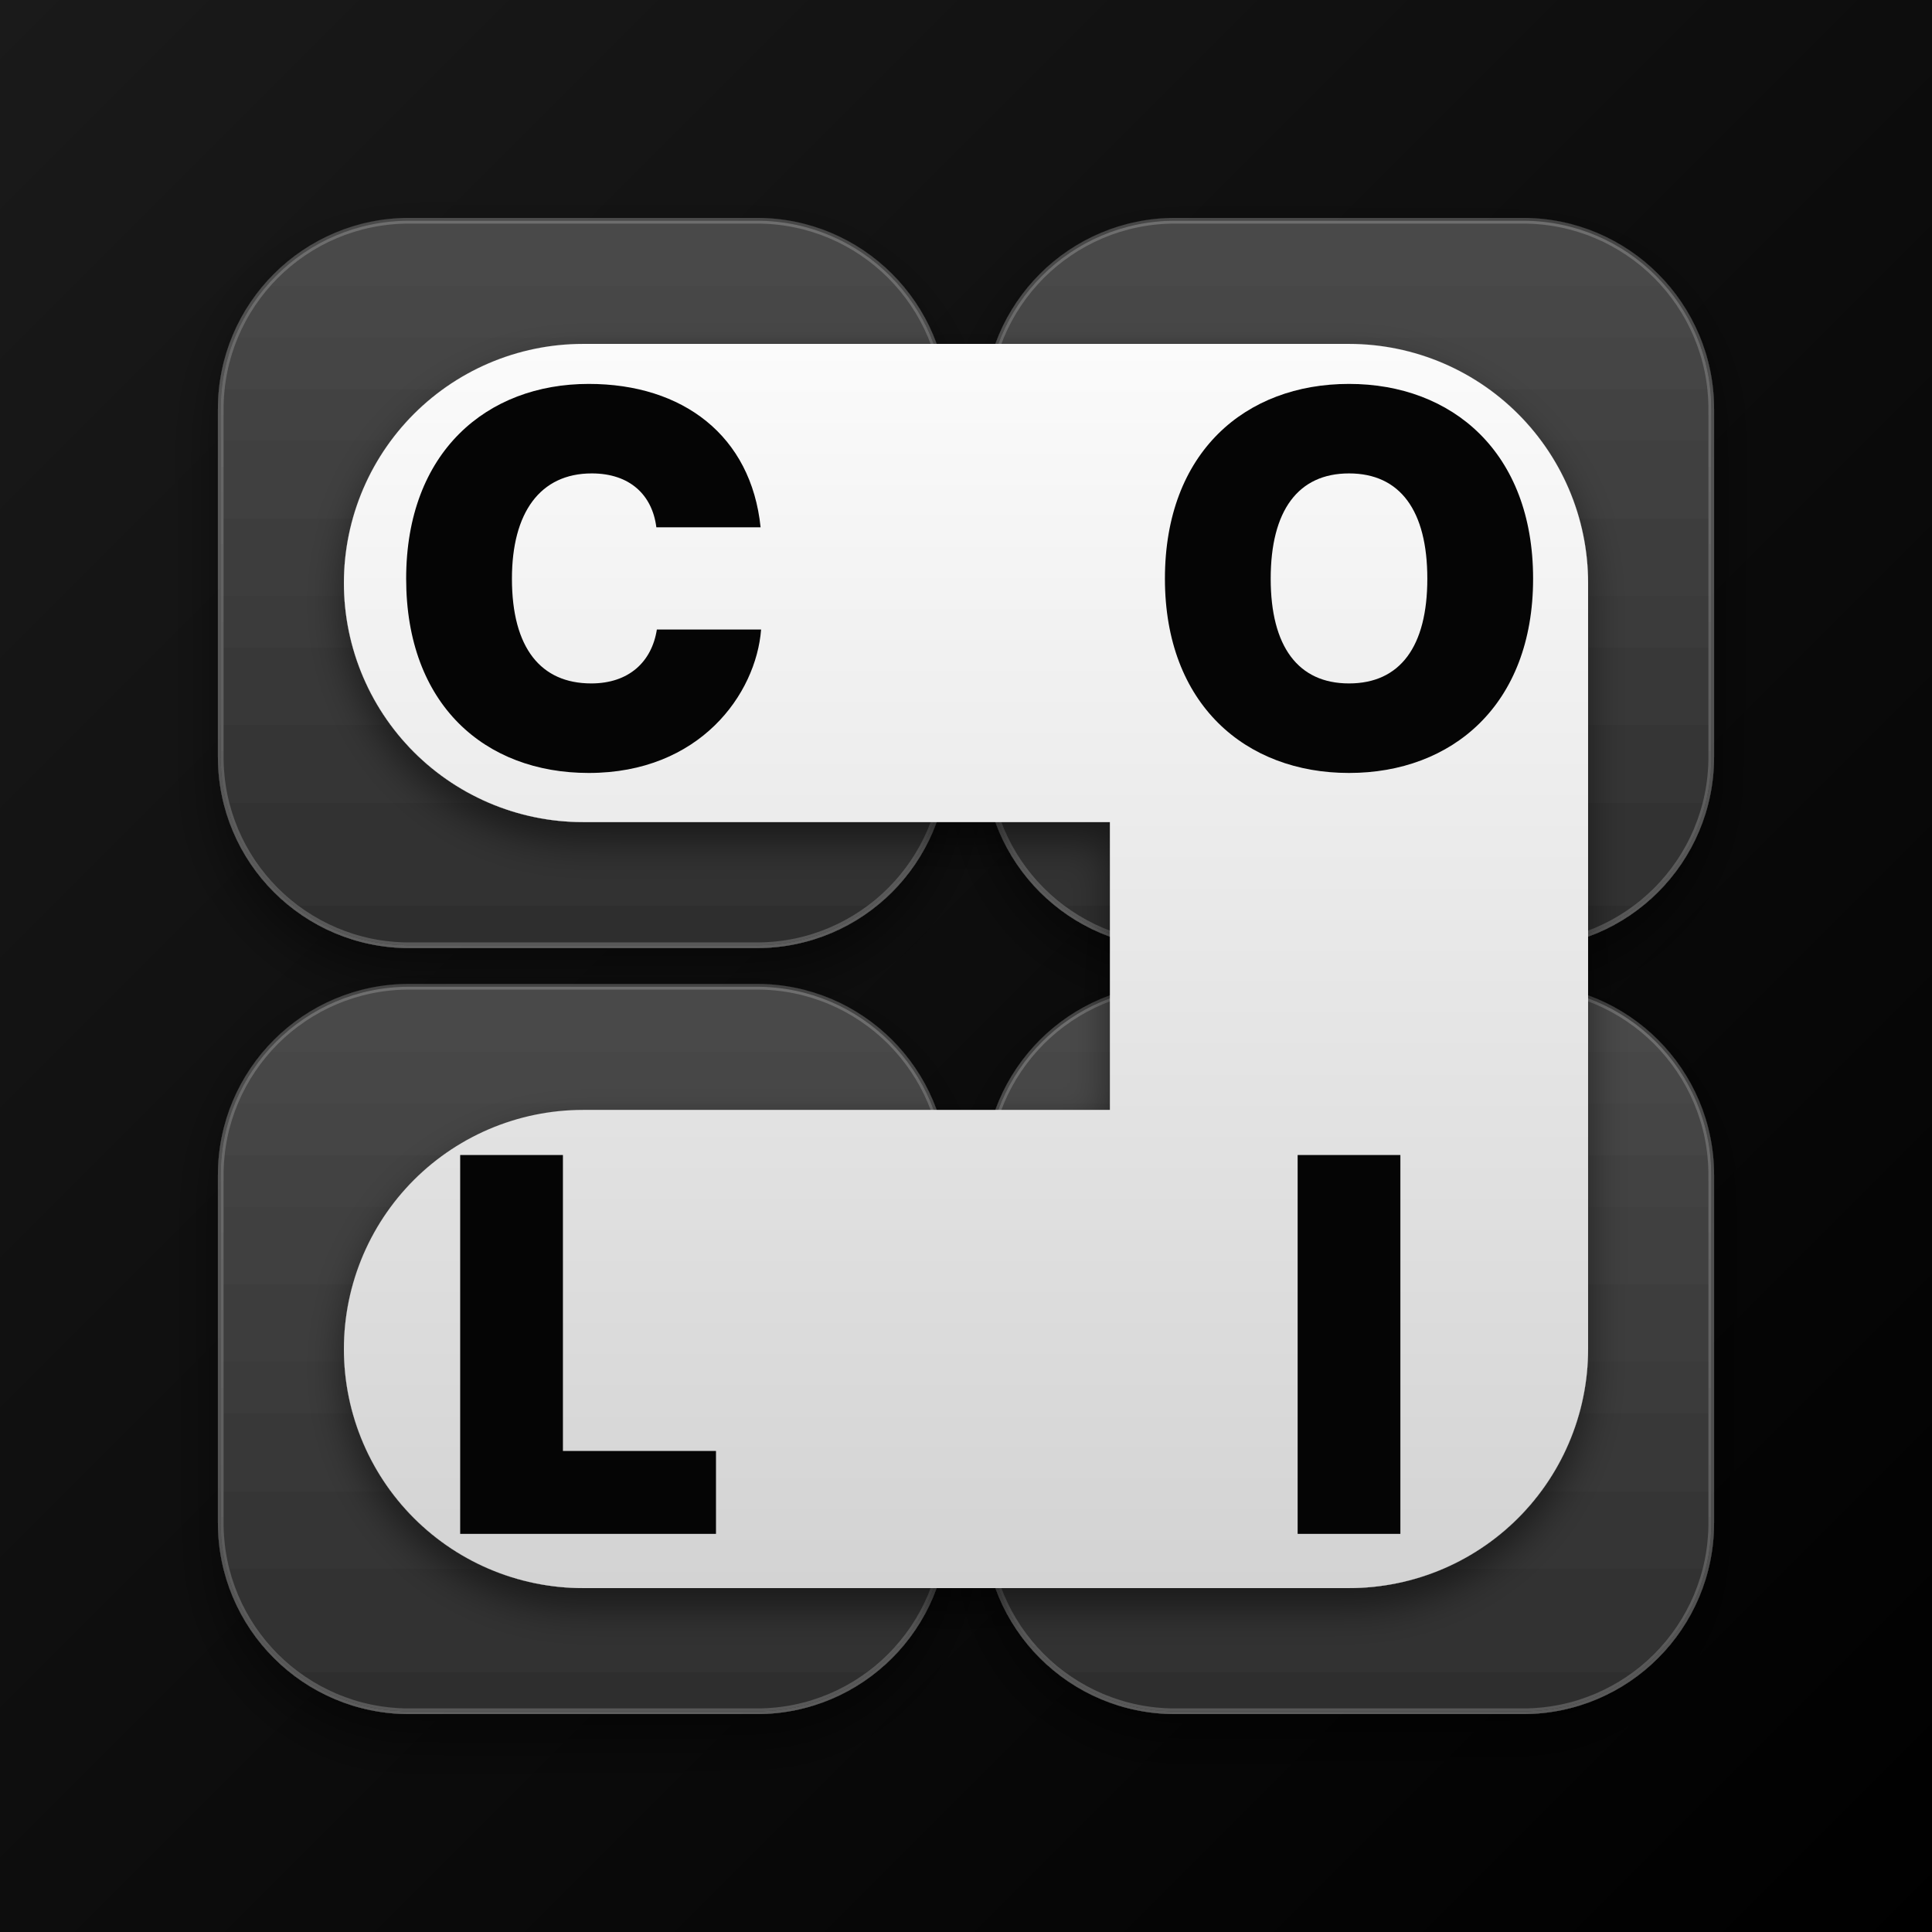
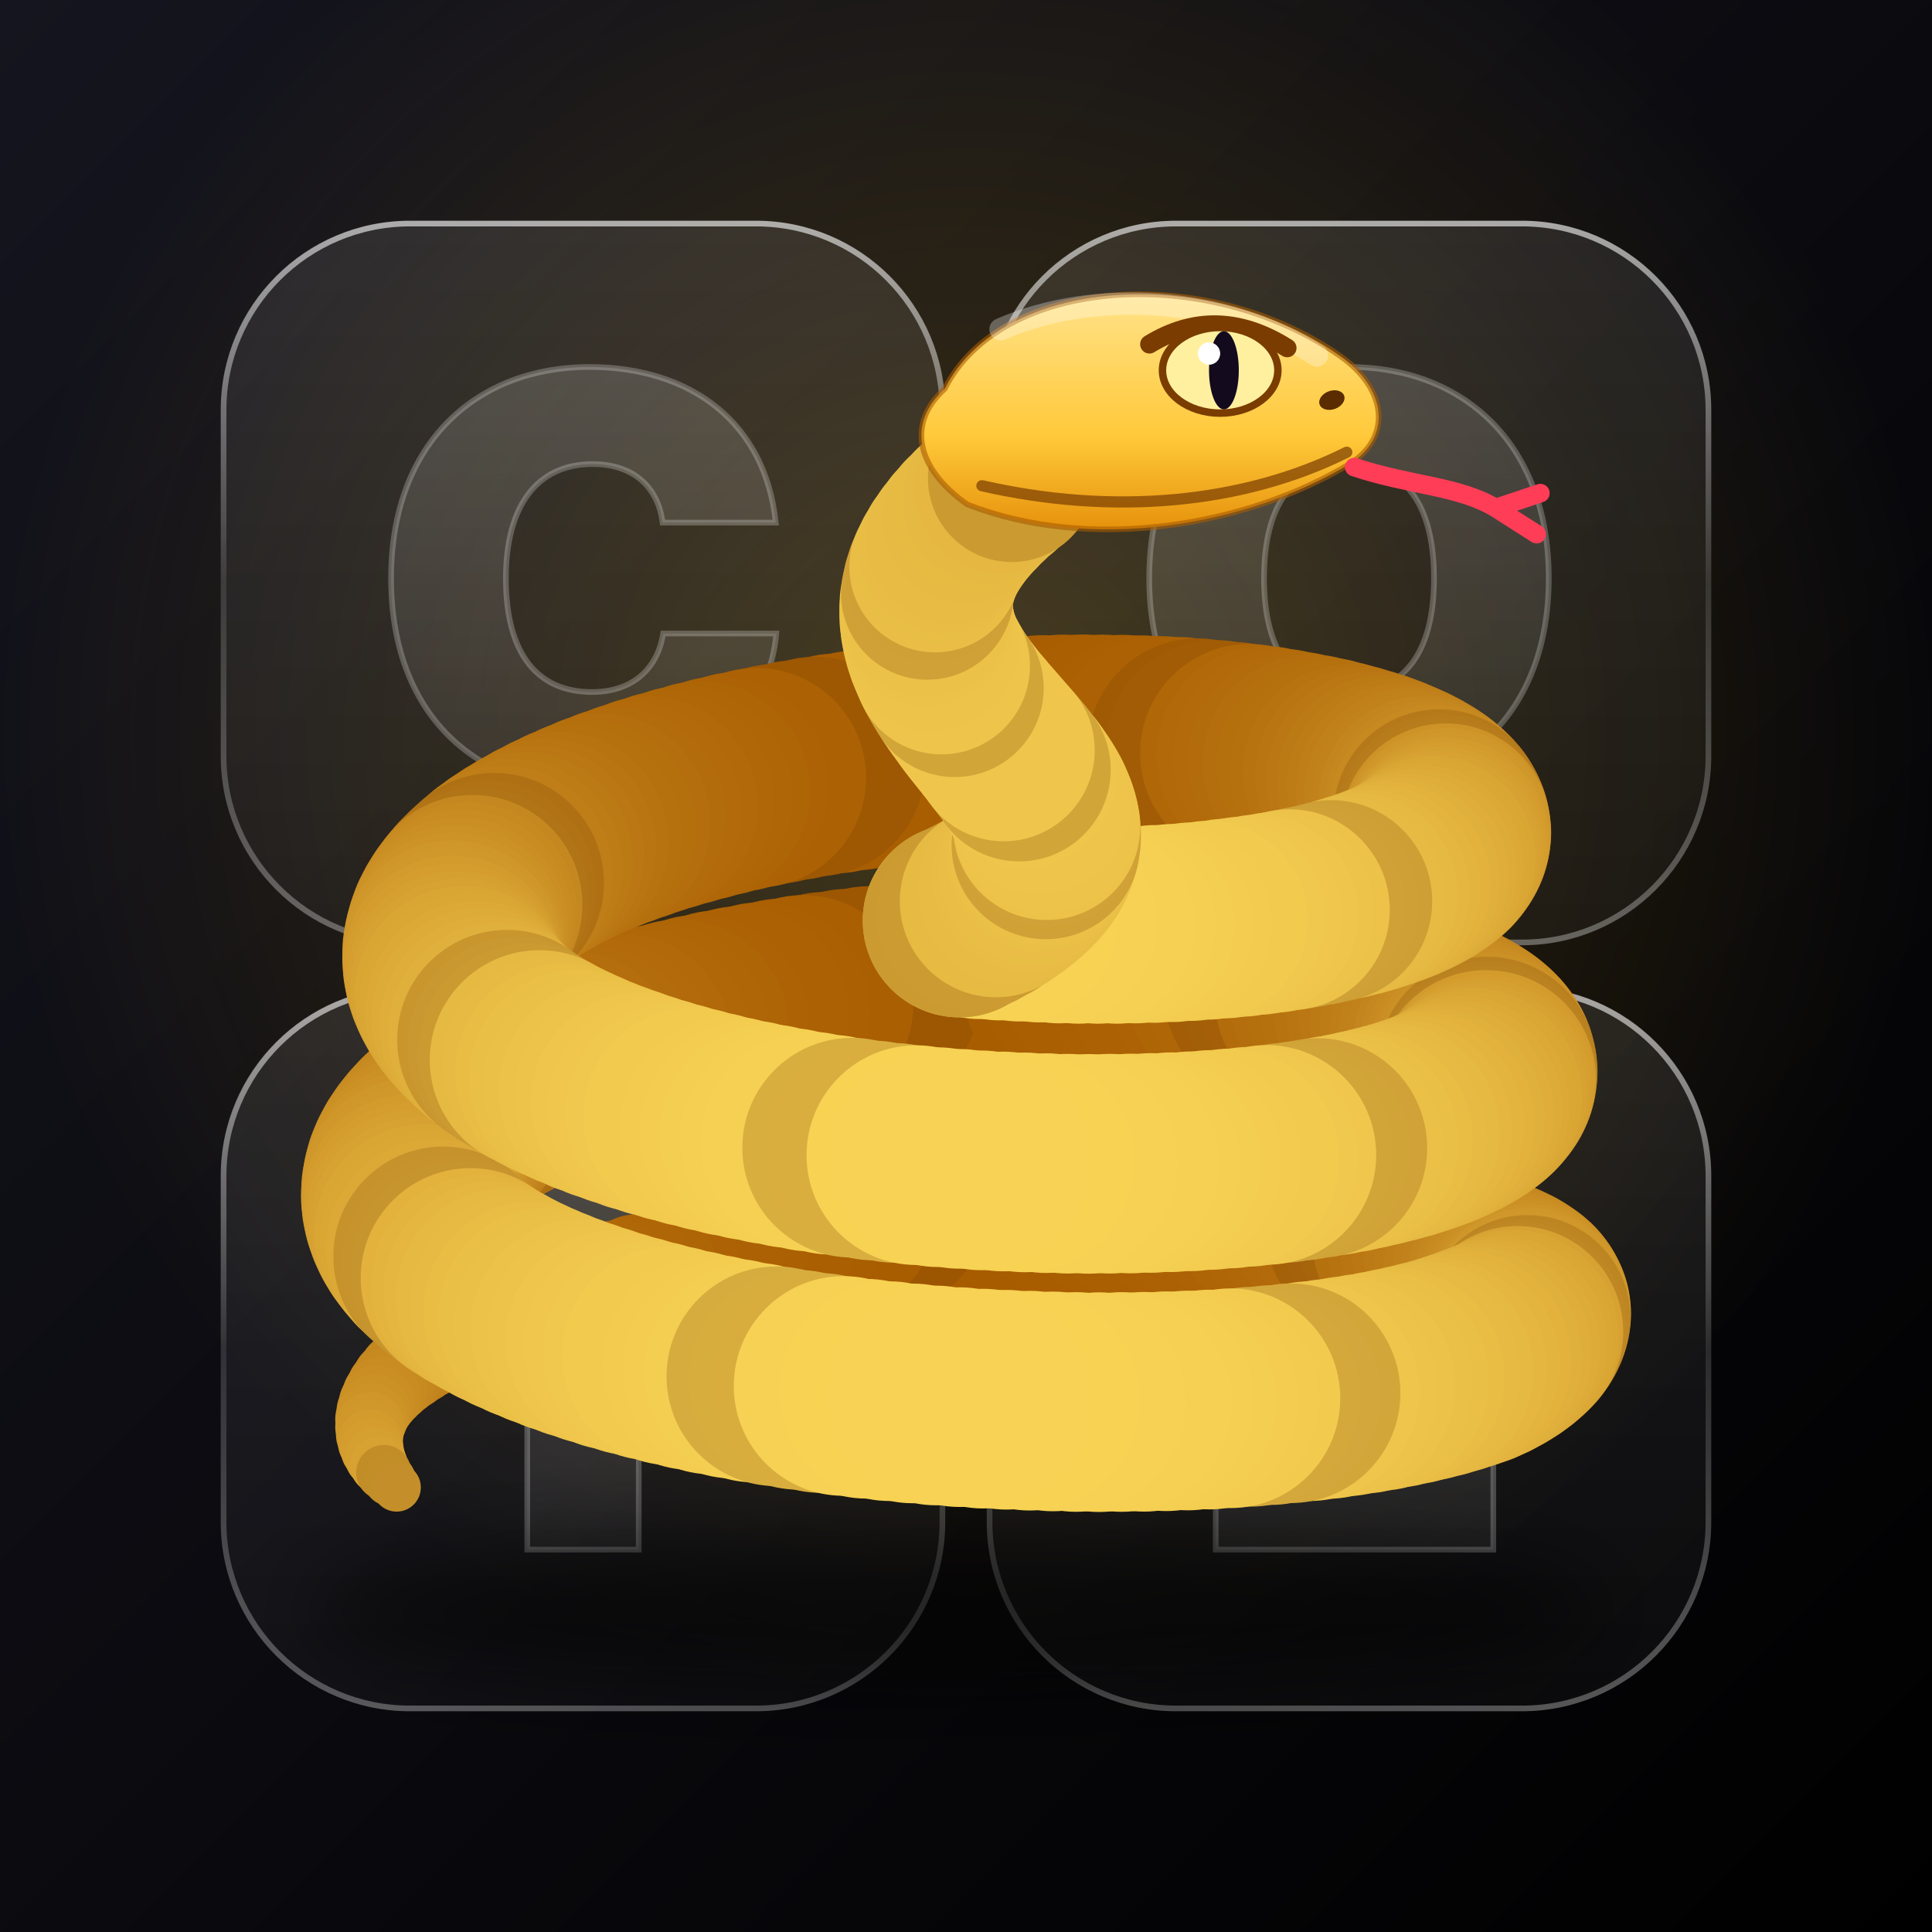
<svg xmlns="http://www.w3.org/2000/svg" width="1024" height="1024" viewBox="0 0 1024 1024">
  <defs>
    <linearGradient id="bg" x1="0" y1="0" x2="1" y2="1">
-       <stop offset="0" stop-color="#1a1a1a" />
-       <stop offset="1" stop-color="#000000" />
+       <stop offset="0" stop-color="#15151f" />
+       <stop offset="1" stop-color="#000" />
    </linearGradient>
-     <radialGradient id="glow" cx=".28" cy=".1" r=".9">
-       <stop offset="0" stop-color="#ffffff" stop-opacity="0" />
-       <stop offset="1" stop-color="#ffffff" stop-opacity="0" />
+     <radialGradient id="glow" cx=".5" cy=".38" r=".5">
+       <stop offset="0" stop-color="#ffc21a" stop-opacity=".2" />
+       <stop offset="1" stop-color="#ffc21a" stop-opacity="0" />
    </radialGradient>
-     <linearGradient id="tile" x1="0" y1="0" x2="0" y2="1">
-       <stop offset="0" stop-color="#4a4a4a" />
-       <stop offset="1" stop-color="#2e2e2e" />
+     <linearGradient id="clr" x1="0" y1="0" x2="0" y2="1">
+       <stop offset="0" stop-color="#fff" stop-opacity=".09" />
+       <stop offset="1" stop-color="#fff" stop-opacity=".03" />
    </linearGradient>
-     <linearGradient id="pill" gradientUnits="userSpaceOnUse" x1="0" y1="117" x2="0" y2="907">
-       <stop offset="0" stop-color="#ffffff" />
-       <stop offset="1" stop-color="#cfcfcf" />
+     <linearGradient id="rim" x1="0" y1="0" x2="0" y2="1">
+       <stop offset="0" stop-color="#fff" stop-opacity=".6" />
+       <stop offset=".5" stop-color="#fff" stop-opacity=".1" />
+       <stop offset="1" stop-color="#fff" stop-opacity=".32" />
    </linearGradient>
-     <filter id="tsh" filterUnits="userSpaceOnUse" x="0" y="0" width="1024" height="1024">
-       <feDropShadow dx="0" dy="14.336" stdDeviation="14.336" flood-color="#000000" flood-opacity="0.5" />
+     <linearGradient id="gl" x1="0" y1="0" x2="0" y2="1">
+       <stop offset="0" stop-color="#fff" stop-opacity=".15" />
+       <stop offset="1" stop-color="#fff" stop-opacity=".06" />
+     </linearGradient>
+     <filter id="tsh" filterUnits="userSpaceOnUse" x="-100" y="-100" width="1224" height="1224">
+       <feDropShadow dx="0" dy="14" stdDeviation="14" flood-color="#000" flood-opacity=".6" />
    </filter>
-     <filter id="psh" filterUnits="userSpaceOnUse" x="0" y="0" width="1024" height="1024">
-       <feDropShadow dx="0" dy="10.24" stdDeviation="10.24" flood-color="#000000" flood-opacity="0.5" />
+     <filter id="lsh" filterUnits="userSpaceOnUse" x="-100" y="-100" width="1224" height="1224">
+       <feDropShadow dx="0" dy="6" stdDeviation="5" flood-color="#000" flood-opacity=".45" />
+     </filter>
+     <linearGradient id="hd" gradientUnits="userSpaceOnUse" x1="0" y1="156" x2="0" y2="312">
+       <stop offset="0" stop-color="#ffe89a" />
+       <stop offset=".6" stop-color="#ffc93a" />
+       <stop offset="1" stop-color="#e08400" />
+     </linearGradient>
+     <filter id="blur" filterUnits="userSpaceOnUse" x="-300" y="-300" width="1624" height="1624">
+       <feGaussianBlur stdDeviation="22" />
    </filter>
  </defs>
  <rect width="1024" height="1024" fill="url(#bg)" />
  <rect width="1024" height="1024" fill="url(#glow)" />
-   <rect x="117" y="117" width="384" height="384" rx="99.84" fill="url(#tile)" stroke="rgba(255,255,255,.2)" stroke-width="3" filter="url(#tsh)" />
-   <rect x="523" y="117" width="384" height="384" rx="99.84" fill="url(#tile)" stroke="rgba(255,255,255,.2)" stroke-width="3" filter="url(#tsh)" />
-   <rect x="117" y="523" width="384" height="384" rx="99.84" fill="url(#tile)" stroke="rgba(255,255,255,.2)" stroke-width="3" filter="url(#tsh)" />
-   <rect x="523" y="523" width="384" height="384" rx="99.84" fill="url(#tile)" stroke="rgba(255,255,255,.2)" stroke-width="3" filter="url(#tsh)" />
-   <polyline points="309,309 715,309 715,715 309,715" fill="none" stroke="url(#pill)" stroke-width="253.44" stroke-linecap="round" stroke-linejoin="round" filter="url(#psh)" />
-   <text x="309" y="406.98" font-family="ui-rounded, 'SF Pro Rounded', 'Arial Rounded MT Bold', -apple-system, sans-serif" font-weight="900" font-size="276" fill="#050505" text-anchor="middle">C</text>
-   <text x="715" y="406.98" font-family="ui-rounded, 'SF Pro Rounded', 'Arial Rounded MT Bold', -apple-system, sans-serif" font-weight="900" font-size="276" fill="#050505" text-anchor="middle">O</text>
-   <text x="715" y="812.98" font-family="ui-rounded, 'SF Pro Rounded', 'Arial Rounded MT Bold', -apple-system, sans-serif" font-weight="900" font-size="276" fill="#050505" text-anchor="middle">I</text>
-   <text x="309" y="812.98" font-family="ui-rounded, 'SF Pro Rounded', 'Arial Rounded MT Bold', -apple-system, sans-serif" font-weight="900" font-size="276" fill="#050505" text-anchor="middle">L</text>
+   <rect x="117" y="117" width="384" height="384" rx="99.84" fill="url(#clr)" />
+   <rect x="118.5" y="118.5" width="381" height="381" rx="98.84" fill="none" stroke="url(#rim)" stroke-width="3" />
+   <text x="309" y="415.33" font-family="ui-rounded, 'SF Pro Rounded', 'Arial Rounded MT Bold', -apple-system, sans-serif" font-weight="900" font-size="299.52" fill="url(#gl)" stroke="#fff" stroke-opacity=".24" stroke-width="3" text-anchor="middle">C</text>
+   <rect x="523" y="117" width="384" height="384" rx="99.84" fill="url(#clr)" />
+   <rect x="524.5" y="118.5" width="381" height="381" rx="98.84" fill="none" stroke="url(#rim)" stroke-width="3" />
+   <text x="715" y="415.33" font-family="ui-rounded, 'SF Pro Rounded', 'Arial Rounded MT Bold', -apple-system, sans-serif" font-weight="900" font-size="299.52" fill="url(#gl)" stroke="#fff" stroke-opacity=".24" stroke-width="3" text-anchor="middle">O</text>
+   <rect x="117" y="523" width="384" height="384" rx="99.84" fill="url(#clr)" />
+   <rect x="118.5" y="524.5" width="381" height="381" rx="98.84" fill="none" stroke="url(#rim)" stroke-width="3" />
+   <text x="309" y="821.33" font-family="ui-rounded, 'SF Pro Rounded', 'Arial Rounded MT Bold', -apple-system, sans-serif" font-weight="900" font-size="299.52" fill="url(#gl)" stroke="#fff" stroke-opacity=".24" stroke-width="3" text-anchor="middle">I</text>
+   <rect x="523" y="523" width="384" height="384" rx="99.84" fill="url(#clr)" />
+   <rect x="524.5" y="524.5" width="381" height="381" rx="98.84" fill="none" stroke="url(#rim)" stroke-width="3" />
+   <text x="715" y="821.33" font-family="ui-rounded, 'SF Pro Rounded', 'Arial Rounded MT Bold', -apple-system, sans-serif" font-weight="900" font-size="299.52" fill="url(#gl)" stroke="#fff" stroke-opacity=".24" stroke-width="3" text-anchor="middle">L</text>
+   <g transform="translate(3.416694 -14.88) scale(0.9866667)">
+     <ellipse cx="512" cy="882" rx="350" ry="44" fill="#000" fill-opacity=".55" filter="url(#blur)" />
+     <circle cx="512.0" cy="673.6" r="38.0" fill="#a85c00" />
+     <circle cx="512.0" cy="545.6" r="59.0" fill="#a85c00" />
+     <circle cx="512.0" cy="417.6" r="59.0" fill="#a85c00" />
+     <circle cx="523.2" cy="416.8" r="59.0" fill="#a85c00" />
+     <circle cx="499.0" cy="674.5" r="37.5" fill="#9c5500" />
+     <circle cx="525.0" cy="672.8" r="38.4" fill="#a85c00" />
+     <circle cx="524.1" cy="544.8" r="59.0" fill="#a85c00" />
+     <circle cx="499.9" cy="546.5" r="59.0" fill="#a85c00" />
+     <circle cx="500.8" cy="418.5" r="59.0" fill="#a85c00" />
+     <circle cx="538.0" cy="672.2" r="38.9" fill="#a85c00" />
+     <circle cx="536.2" cy="544.2" r="59.0" fill="#a85c00" />
+     <circle cx="534.3" cy="416.2" r="59.0" fill="#a85c00" />
+     <circle cx="485.9" cy="675.6" r="37.0" fill="#9c5500" />
+     <circle cx="487.8" cy="547.6" r="59.0" fill="#a85c00" />
+     <circle cx="489.6" cy="419.6" r="59.0" fill="#a85c00" />
+     <circle cx="545.4" cy="415.7" r="59.0" fill="#a85c00" />
+     <circle cx="551.0" cy="671.7" r="39.4" fill="#a85c00" />
+     <circle cx="548.2" cy="543.7" r="59.0" fill="#a85c00" />
+     <circle cx="472.9" cy="676.8" r="36.5" fill="#9c5500" />
+     <circle cx="475.7" cy="548.8" r="59.0" fill="#a85c00" />
+     <circle cx="478.5" cy="420.8" r="59.0" fill="#a85c00" />
+     <circle cx="560.1" cy="543.3" r="59.0" fill="#a95d01" />
+     <circle cx="460.0" cy="678.1" r="36.1" fill="#a95d01" />
+     <circle cx="563.8" cy="671.3" r="39.8" fill="#a95d01" />
+     <circle cx="463.7" cy="550.1" r="59.0" fill="#9d5601" />
+     <circle cx="556.4" cy="415.3" r="59.0" fill="#a95d01" />
+     <circle cx="467.4" cy="422.1" r="59.0" fill="#a95d01" />
+     <circle cx="567.4" cy="415.0" r="59.0" fill="#a95d01" />
+     <circle cx="576.6" cy="671.0" r="40.3" fill="#a95d01" />
+     <circle cx="572.0" cy="543.0" r="59.0" fill="#a95d01" />
+     <circle cx="451.7" cy="551.6" r="59.0" fill="#9d5601" />
+     <circle cx="447.1" cy="679.6" r="35.6" fill="#a95d01" />
+     <circle cx="456.3" cy="423.6" r="59.0" fill="#a95d01" />
+     <circle cx="578.2" cy="414.9" r="59.0" fill="#a95e01" />
+     <circle cx="583.7" cy="542.9" r="59.0" fill="#a95e01" />
+     <circle cx="589.2" cy="670.9" r="40.8" fill="#a95e01" />
+     <circle cx="434.3" cy="681.2" r="35.1" fill="#a95e01" />
+     <circle cx="439.9" cy="553.2" r="59.0" fill="#9d5601" />
+     <circle cx="445.4" cy="425.2" r="59.0" fill="#a95e01" />
+     <circle cx="434.5" cy="426.9" r="59.0" fill="#9e5702" />
+     <circle cx="595.3" cy="543.0" r="59.0" fill="#aa5f02" />
+     <circle cx="601.7" cy="671.0" r="41.2" fill="#aa5f02" />
+     <circle cx="428.1" cy="554.9" r="59.0" fill="#aa5f02" />
+     <circle cx="421.7" cy="682.9" r="34.6" fill="#aa5f02" />
+     <circle cx="588.9" cy="415.0" r="59.0" fill="#aa5f02" />
+     <circle cx="599.4" cy="415.1" r="59.0" fill="#aa5f02" />
+     <circle cx="614.0" cy="671.1" r="41.7" fill="#aa5f02" />
+     <circle cx="606.7" cy="543.1" r="59.0" fill="#aa5f02" />
+     <circle cx="409.2" cy="684.8" r="34.1" fill="#aa5f02" />
+     <circle cx="416.5" cy="556.8" r="59.0" fill="#aa5f02" />
+     <circle cx="423.8" cy="428.8" r="59.0" fill="#9e5702" />
+     <circle cx="609.8" cy="415.4" r="59.0" fill="#ab6003" />
+     <circle cx="618.0" cy="543.4" r="59.0" fill="#ab6003" />
+     <circle cx="626.1" cy="671.4" r="42.1" fill="#ab6003" />
+     <circle cx="396.9" cy="686.8" r="33.6" fill="#ab6003" />
+     <circle cx="413.2" cy="430.8" r="59.0" fill="#9f5802" />
+     <circle cx="405.0" cy="558.8" r="59.0" fill="#ab6003" />
+     <circle cx="402.8" cy="432.9" r="59.0" fill="#ab6104" />
+     <circle cx="629.0" cy="543.8" r="59.0" fill="#ab6104" />
+     <circle cx="638.0" cy="671.8" r="42.6" fill="#ab6104" />
+     <circle cx="620.0" cy="415.8" r="59.0" fill="#ab6104" />
+     <circle cx="384.8" cy="688.9" r="33.2" fill="#ab6104" />
+     <circle cx="393.8" cy="560.9" r="59.0" fill="#ab6104" />
+     <circle cx="630.0" cy="416.3" r="59.0" fill="#ac6204" />
+     <circle cx="639.9" cy="544.3" r="59.0" fill="#ac6204" />
+     <circle cx="649.7" cy="672.3" r="43.1" fill="#ac6204" />
+     <circle cx="372.8" cy="691.1" r="32.7" fill="#ac6204" />
+     <circle cx="382.7" cy="563.1" r="59.0" fill="#ac6204" />
+     <circle cx="392.5" cy="435.1" r="59.0" fill="#ac6204" />
+     <circle cx="639.8" cy="417.0" r="59.0" fill="#a05a04" />
+     <circle cx="650.5" cy="545.0" r="59.0" fill="#ad6305" />
+     <circle cx="371.8" cy="565.5" r="59.0" fill="#ad6305" />
+     <circle cx="661.1" cy="673.0" r="43.5" fill="#ad6305" />
+     <circle cx="382.5" cy="437.5" r="59.0" fill="#ad6305" />
+     <circle cx="361.1" cy="693.5" r="32.2" fill="#ad6305" />
+     <circle cx="649.4" cy="417.8" r="58.9" fill="#a15c05" />
+     <circle cx="660.8" cy="545.8" r="59.0" fill="#ae6506" />
+     <circle cx="672.3" cy="673.8" r="44.0" fill="#ae6506" />
+     <circle cx="349.7" cy="696.0" r="31.7" fill="#ae6506" />
+     <circle cx="361.2" cy="568.0" r="59.0" fill="#ae6506" />
+     <circle cx="372.7" cy="440.0" r="59.0" fill="#ae6506" />
+     <circle cx="658.7" cy="418.7" r="58.8" fill="#a25c05" />
+     <circle cx="670.9" cy="546.7" r="59.0" fill="#af6607" />
+     <circle cx="683.2" cy="674.7" r="44.4" fill="#af6607" />
+     <circle cx="338.6" cy="698.6" r="31.2" fill="#af6607" />
+     <circle cx="350.8" cy="570.6" r="59.0" fill="#af6607" />
+     <circle cx="363.1" cy="442.6" r="59.0" fill="#af6607" />
+     <circle cx="680.7" cy="547.7" r="59.0" fill="#a35d06" />
+     <circle cx="693.7" cy="675.7" r="44.9" fill="#b06708" />
+     <circle cx="327.7" cy="701.3" r="30.7" fill="#b06708" />
+     <circle cx="340.7" cy="573.3" r="59.0" fill="#b06708" />
+     <circle cx="667.7" cy="419.7" r="58.7" fill="#b06708" />
+     <circle cx="353.7" cy="445.3" r="59.0" fill="#b06708" />
+     <circle cx="676.4" cy="420.8" r="58.6" fill="#b16909" />
+     <circle cx="690.2" cy="548.8" r="59.0" fill="#a35f07" />
+     <circle cx="344.6" cy="448.1" r="59.0" fill="#b16909" />
+     <circle cx="703.9" cy="676.8" r="45.3" fill="#b16909" />
+     <circle cx="317.1" cy="704.1" r="30.2" fill="#b16909" />
+     <circle cx="330.9" cy="576.1" r="59.0" fill="#b16909" />
+     <circle cx="684.9" cy="422.0" r="58.4" fill="#b26a0a" />
+     <circle cx="699.3" cy="550.0" r="59.0" fill="#a45f08" />
+     <circle cx="713.8" cy="678.0" r="45.8" fill="#b26a0a" />
+     <circle cx="306.9" cy="707.1" r="29.7" fill="#b26a0a" />
+     <circle cx="321.4" cy="579.1" r="59.0" fill="#b26a0a" />
+     <circle cx="335.9" cy="451.1" r="59.0" fill="#b26a0a" />
+     <circle cx="708.2" cy="551.4" r="59.0" fill="#b36c0b" />
+     <circle cx="723.3" cy="679.4" r="46.2" fill="#a56108" />
+     <circle cx="297.0" cy="710.1" r="29.2" fill="#b36c0b" />
+     <circle cx="693.0" cy="423.4" r="58.3" fill="#b36c0b" />
+     <circle cx="312.2" cy="582.1" r="59.0" fill="#b36c0b" />
+     <circle cx="327.4" cy="454.1" r="59.0" fill="#b36c0b" />
+     <circle cx="700.8" cy="424.8" r="58.2" fill="#b46e0d" />
+     <circle cx="716.6" cy="552.8" r="59.0" fill="#b46e0d" />
+     <circle cx="732.5" cy="680.8" r="46.7" fill="#a6620a" />
+     <circle cx="287.5" cy="713.2" r="28.7" fill="#b46e0d" />
+     <circle cx="303.4" cy="585.2" r="59.0" fill="#b46e0d" />
+     <circle cx="319.2" cy="457.2" r="59.0" fill="#b46e0d" />
+     <circle cx="708.3" cy="426.3" r="58.1" fill="#b5700e" />
+     <circle cx="724.7" cy="554.3" r="59.0" fill="#b5700e" />
+     <circle cx="294.9" cy="588.5" r="59.0" fill="#b5700e" />
+     <circle cx="311.3" cy="460.5" r="59.0" fill="#b5700e" />
+     <circle cx="741.2" cy="682.3" r="47.1" fill="#a6640b" />
+     <circle cx="278.4" cy="716.5" r="28.1" fill="#b5700e" />
+     <circle cx="303.8" cy="463.8" r="59.0" fill="#b6710f" />
+     <circle cx="732.5" cy="556.0" r="59.0" fill="#b6710f" />
+     <circle cx="749.5" cy="684.0" r="47.6" fill="#b6710f" />
+     <circle cx="715.4" cy="428.0" r="58.0" fill="#b6710f" />
+     <circle cx="269.7" cy="719.8" r="27.6" fill="#b6710f" />
+     <circle cx="286.8" cy="591.8" r="59.0" fill="#b6710f" />
+     <circle cx="722.1" cy="429.7" r="57.9" fill="#b87311" />
+     <circle cx="757.4" cy="685.7" r="48.0" fill="#b87311" />
+     <circle cx="261.4" cy="723.2" r="27.1" fill="#a9660d" />
+     <circle cx="739.8" cy="557.7" r="59.0" fill="#b87311" />
+     <circle cx="279.0" cy="595.2" r="59.0" fill="#b87311" />
+     <circle cx="296.7" cy="467.2" r="59.0" fill="#b87311" />
+     <circle cx="728.5" cy="431.5" r="57.8" fill="#b97512" />
+     <circle cx="289.9" cy="470.7" r="59.0" fill="#b97512" />
+     <circle cx="746.7" cy="559.5" r="59.0" fill="#b97512" />
+     <circle cx="253.5" cy="726.7" r="26.6" fill="#a9680e" />
+     <circle cx="764.9" cy="687.5" r="48.4" fill="#b97512" />
+     <circle cx="271.7" cy="598.7" r="59.0" fill="#b97512" />
+     <circle cx="734.5" cy="433.3" r="57.7" fill="#ba7713" />
+     <circle cx="753.2" cy="561.3" r="59.0" fill="#ba7713" />
+     <circle cx="771.9" cy="689.3" r="48.9" fill="#ba7713" />
+     <circle cx="264.8" cy="602.3" r="59.0" fill="#ba7713" />
+     <circle cx="246.1" cy="730.3" r="26.1" fill="#aa690e" />
+     <circle cx="283.5" cy="474.3" r="59.0" fill="#ba7713" />
+     <circle cx="740.1" cy="435.3" r="57.6" fill="#bc7a15" />
+     <circle cx="759.3" cy="563.3" r="59.0" fill="#bc7a15" />
+     <circle cx="778.4" cy="691.3" r="49.3" fill="#bc7a15" />
+     <circle cx="239.2" cy="733.9" r="25.5" fill="#bc7a15" />
+     <circle cx="258.3" cy="605.9" r="59.0" fill="#ac6c10" />
+     <circle cx="277.5" cy="477.9" r="59.0" fill="#bc7a15" />
+     <circle cx="764.9" cy="565.3" r="59.0" fill="#bd7c16" />
+     <circle cx="784.5" cy="693.3" r="49.8" fill="#bd7c16" />
+     <circle cx="252.3" cy="609.6" r="59.0" fill="#ac6d11" />
+     <circle cx="232.7" cy="737.6" r="25.0" fill="#bd7c16" />
+     <circle cx="745.3" cy="437.3" r="57.4" fill="#bd7c16" />
+     <circle cx="271.9" cy="481.6" r="59.0" fill="#bd7c16" />
+     <circle cx="750.0" cy="439.3" r="57.3" fill="#bf7e18" />
+     <circle cx="790.1" cy="695.3" r="50.2" fill="#bf7e18" />
+     <circle cx="226.7" cy="741.4" r="24.5" fill="#bf7e18" />
+     <circle cx="770.1" cy="567.3" r="59.0" fill="#bf7e18" />
+     <circle cx="246.7" cy="613.4" r="59.0" fill="#ae6f12" />
+     <circle cx="266.7" cy="485.4" r="59.0" fill="#bf7e18" />
+     <circle cx="754.4" cy="441.5" r="57.2" fill="#c0801a" />
+     <circle cx="774.8" cy="569.5" r="59.0" fill="#c0801a" />
+     <circle cx="795.2" cy="697.5" r="50.6" fill="#c0801a" />
+     <circle cx="221.2" cy="745.3" r="23.9" fill="#c0801a" />
+     <circle cx="241.6" cy="617.3" r="59.0" fill="#c0801a" />
+     <circle cx="262.0" cy="489.3" r="59.0" fill="#af7014" />
+     <circle cx="779.1" cy="571.7" r="59.0" fill="#c2821b" />
+     <circle cx="799.8" cy="699.7" r="51.1" fill="#c2821b" />
+     <circle cx="216.2" cy="749.2" r="23.4" fill="#c2821b" />
+     <circle cx="758.3" cy="443.7" r="57.1" fill="#c2821b" />
+     <circle cx="236.9" cy="621.2" r="59.0" fill="#c2821b" />
+     <circle cx="257.7" cy="493.2" r="59.0" fill="#b07215" />
+     <circle cx="761.8" cy="445.9" r="57.0" fill="#c3851d" />
+     <circle cx="782.8" cy="573.9" r="59.0" fill="#c3851d" />
+     <circle cx="803.9" cy="701.9" r="51.5" fill="#c3851d" />
+     <circle cx="211.7" cy="753.1" r="22.8" fill="#c3851d" />
+     <circle cx="232.7" cy="625.1" r="59.0" fill="#c3851d" />
+     <circle cx="253.8" cy="497.1" r="59.0" fill="#b17416" />
+     <circle cx="786.2" cy="576.2" r="59.0" fill="#c5871f" />
+     <circle cx="807.5" cy="704.2" r="52.0" fill="#c5871f" />
+     <circle cx="229.0" cy="629.1" r="59.0" fill="#c5871f" />
+     <circle cx="207.7" cy="757.1" r="22.3" fill="#c5871f" />
+     <circle cx="250.4" cy="501.1" r="59.0" fill="#c5871f" />
+     <circle cx="764.8" cy="448.2" r="56.9" fill="#c5871f" />
+     <circle cx="789.0" cy="578.5" r="59.0" fill="#c78a20" />
+     <circle cx="767.4" cy="450.5" r="56.8" fill="#c78a20" />
+     <circle cx="810.5" cy="706.5" r="52.4" fill="#c78a20" />
+     <circle cx="204.3" cy="761.1" r="21.7" fill="#c78a20" />
+     <circle cx="225.8" cy="633.1" r="59.0" fill="#c78a20" />
+     <circle cx="247.4" cy="505.1" r="59.0" fill="#c78a20" />
+     <circle cx="769.6" cy="452.8" r="56.7" fill="#b5791a" />
+     <circle cx="791.3" cy="580.8" r="59.0" fill="#c88c22" />
+     <circle cx="223.1" cy="637.1" r="59.0" fill="#c88c22" />
+     <circle cx="244.9" cy="509.1" r="59.0" fill="#c88c22" />
+     <circle cx="813.1" cy="708.8" r="52.8" fill="#c88c22" />
+     <circle cx="201.4" cy="765.1" r="21.1" fill="#c88c22" />
+     <circle cx="771.2" cy="455.2" r="56.6" fill="#b67b1b" />
+     <circle cx="793.1" cy="583.2" r="59.0" fill="#ca8e24" />
+     <circle cx="815.1" cy="711.2" r="53.3" fill="#ca8e24" />
+     <circle cx="199.0" cy="769.2" r="20.5" fill="#ca8e24" />
+     <circle cx="220.9" cy="641.2" r="59.0" fill="#ca8e24" />
+     <circle cx="242.8" cy="513.2" r="59.0" fill="#ca8e24" />
+     <circle cx="772.5" cy="457.6" r="56.4" fill="#b77d1c" />
+     <circle cx="816.5" cy="713.6" r="53.7" fill="#cb9125" />
+     <circle cx="241.3" cy="517.3" r="59.0" fill="#cb9125" />
+     <circle cx="197.2" cy="773.3" r="19.9" fill="#cb9125" />
+     <circle cx="794.5" cy="585.6" r="59.0" fill="#cb9125" />
+     <circle cx="219.2" cy="645.3" r="59.0" fill="#cb9125" />
+     <circle cx="773.2" cy="460.0" r="56.3" fill="#cd9327" />
+     <circle cx="795.3" cy="588.0" r="59.0" fill="#b97f1e" />
+     <circle cx="196.0" cy="777.4" r="19.4" fill="#cd9327" />
+     <circle cx="817.4" cy="716.0" r="54.1" fill="#cd9327" />
+     <circle cx="218.1" cy="649.4" r="59.0" fill="#cd9327" />
+     <circle cx="240.2" cy="521.4" r="59.0" fill="#cd9327" />
+     <circle cx="795.7" cy="590.4" r="59.0" fill="#ba811f" />
+     <circle cx="817.8" cy="718.4" r="54.6" fill="#cf9629" />
+     <circle cx="195.3" cy="781.5" r="18.7" fill="#cf9629" />
+     <circle cx="773.6" cy="462.4" r="56.2" fill="#cf9629" />
+     <circle cx="217.4" cy="653.5" r="59.0" fill="#cf9629" />
+     <circle cx="239.5" cy="525.5" r="59.0" fill="#cf9629" />
+     <circle cx="773.4" cy="464.8" r="56.1" fill="#d0982b" />
+     <circle cx="795.5" cy="592.8" r="59.0" fill="#bb8221" />
+     <circle cx="817.7" cy="720.8" r="55.0" fill="#d0982b" />
+     <circle cx="195.1" cy="785.7" r="18.1" fill="#d0982b" />
+     <circle cx="217.2" cy="657.7" r="59.0" fill="#d0982b" />
+     <circle cx="239.4" cy="529.7" r="59.0" fill="#d0982b" />
+     <circle cx="772.8" cy="467.2" r="56.0" fill="#d29b2c" />
+     <circle cx="794.9" cy="595.2" r="59.0" fill="#d29b2c" />
+     <circle cx="817.0" cy="723.2" r="55.4" fill="#bc8521" />
+     <circle cx="217.6" cy="661.8" r="59.0" fill="#d29b2c" />
+     <circle cx="195.5" cy="789.8" r="17.5" fill="#d29b2c" />
+     <circle cx="239.7" cy="533.8" r="59.0" fill="#d29b2c" />
+     <circle cx="815.8" cy="725.6" r="55.8" fill="#be8623" />
+     <circle cx="771.7" cy="469.6" r="55.9" fill="#d49d2e" />
+     <circle cx="793.8" cy="597.6" r="59.0" fill="#d49d2e" />
+     <circle cx="196.5" cy="793.9" r="16.9" fill="#d49d2e" />
+     <circle cx="218.5" cy="665.9" r="59.0" fill="#d49d2e" />
+     <circle cx="240.5" cy="537.9" r="59.0" fill="#d49d2e" />
+     <circle cx="770.2" cy="472.0" r="55.8" fill="#d5a030" />
+     <circle cx="792.1" cy="600.0" r="59.0" fill="#d5a030" />
+     <circle cx="814.0" cy="728.0" r="56.3" fill="#bf8824" />
+     <circle cx="198.0" cy="798.0" r="16.2" fill="#d5a030" />
+     <circle cx="219.9" cy="670.0" r="59.0" fill="#d5a030" />
+     <circle cx="241.8" cy="542.0" r="59.0" fill="#d5a030" />
+     <circle cx="768.3" cy="474.4" r="55.7" fill="#d7a232" />
+     <circle cx="790.0" cy="602.4" r="59.0" fill="#d7a232" />
+     <circle cx="811.8" cy="730.4" r="56.7" fill="#d7a232" />
+     <circle cx="200.1" cy="802.1" r="15.5" fill="#d7a232" />
+     <circle cx="243.6" cy="546.1" r="59.0" fill="#d7a232" />
+     <circle cx="221.8" cy="674.1" r="59.0" fill="#d7a232" />
+     <circle cx="787.4" cy="604.7" r="59.0" fill="#d9a533" />
+     <circle cx="765.8" cy="476.7" r="55.6" fill="#d9a533" />
+     <circle cx="809.0" cy="732.7" r="57.1" fill="#d9a533" />
+     <circle cx="202.7" cy="806.1" r="14.8" fill="#c28c27" />
+     <circle cx="224.2" cy="678.1" r="59.0" fill="#d9a533" />
+     <circle cx="245.8" cy="550.1" r="59.0" fill="#d9a533" />
+     <circle cx="763.0" cy="479.0" r="55.4" fill="#daa735" />
+     <circle cx="784.3" cy="607.0" r="59.0" fill="#daa735" />
+     <circle cx="805.6" cy="735.0" r="57.6" fill="#daa735" />
+     <circle cx="205.9" cy="810.1" r="14.0" fill="#c28e28" />
+     <circle cx="227.2" cy="682.1" r="59.0" fill="#daa735" />
+     <circle cx="248.5" cy="554.1" r="59.0" fill="#daa735" />
+     <circle cx="780.7" cy="609.3" r="59.0" fill="#dca937" />
+     <circle cx="801.8" cy="737.3" r="58.0" fill="#dca937" />
+     <circle cx="209.6" cy="814.1" r="13.0" fill="#c48f2a" />
+     <circle cx="230.6" cy="686.1" r="59.0" fill="#dca937" />
+     <circle cx="251.7" cy="558.1" r="59.0" fill="#dca937" />
+     <circle cx="759.7" cy="481.3" r="55.3" fill="#dca937" />
+     <circle cx="756.0" cy="483.5" r="55.2" fill="#ddac38" />
+     <circle cx="776.7" cy="611.5" r="59.0" fill="#ddac38" />
+     <circle cx="234.6" cy="690.0" r="59.0" fill="#c5922b" />
+     <circle cx="797.5" cy="739.5" r="58.4" fill="#ddac38" />
+     <circle cx="255.3" cy="562.0" r="59.0" fill="#ddac38" />
+     <circle cx="751.8" cy="485.7" r="55.1" fill="#dfae3a" />
+     <circle cx="772.2" cy="613.7" r="59.0" fill="#dfae3a" />
+     <circle cx="792.6" cy="741.7" r="58.8" fill="#dfae3a" />
+     <circle cx="239.0" cy="693.9" r="59.0" fill="#c6932c" />
+     <circle cx="259.4" cy="565.9" r="59.0" fill="#dfae3a" />
+     <circle cx="787.3" cy="743.9" r="59.0" fill="#e0b03c" />
+     <circle cx="263.9" cy="569.8" r="59.0" fill="#e0b03c" />
+     <circle cx="747.2" cy="487.9" r="55.0" fill="#e0b03c" />
+     <circle cx="767.3" cy="615.9" r="59.0" fill="#e0b03c" />
+     <circle cx="243.9" cy="697.8" r="59.0" fill="#c7952e" />
+     <circle cx="742.3" cy="489.9" r="54.9" fill="#e2b23d" />
+     <circle cx="761.9" cy="617.9" r="59.0" fill="#e2b23d" />
+     <circle cx="781.5" cy="745.9" r="59.0" fill="#e2b23d" />
+     <circle cx="249.3" cy="701.6" r="59.0" fill="#e2b23d" />
+     <circle cx="268.9" cy="573.6" r="59.0" fill="#c9962e" />
+     <circle cx="756.1" cy="619.9" r="59.0" fill="#e3b53f" />
+     <circle cx="775.3" cy="747.9" r="59.0" fill="#e3b53f" />
+     <circle cx="255.1" cy="705.3" r="59.0" fill="#e3b53f" />
+     <circle cx="274.3" cy="577.3" r="59.0" fill="#c99830" />
+     <circle cx="736.9" cy="491.9" r="54.8" fill="#e3b53f" />
+     <circle cx="749.8" cy="621.9" r="59.0" fill="#e5b740" />
+     <circle cx="768.5" cy="749.9" r="59.0" fill="#e5b740" />
+     <circle cx="731.1" cy="493.9" r="54.7" fill="#e5b740" />
+     <circle cx="261.5" cy="708.9" r="59.0" fill="#e5b740" />
+     <circle cx="280.1" cy="580.9" r="59.0" fill="#cb9a31" />
+     <circle cx="725.0" cy="495.7" r="54.6" fill="#e6b942" />
+     <circle cx="743.2" cy="623.7" r="59.0" fill="#e6b942" />
+     <circle cx="761.4" cy="751.7" r="59.0" fill="#e6b942" />
+     <circle cx="268.2" cy="712.5" r="59.0" fill="#e6b942" />
+     <circle cx="286.4" cy="584.5" r="59.0" fill="#e6b942" />
+     <circle cx="718.5" cy="497.5" r="54.4" fill="#e7bb43" />
+     <circle cx="753.8" cy="753.5" r="59.0" fill="#e7bb43" />
+     <circle cx="736.1" cy="625.5" r="59.0" fill="#e7bb43" />
+     <circle cx="275.4" cy="716.0" r="59.0" fill="#e7bb43" />
+     <circle cx="293.0" cy="588.0" r="59.0" fill="#e7bb43" />
+     <circle cx="711.6" cy="499.2" r="54.3" fill="#ce9f34" />
+     <circle cx="728.7" cy="627.2" r="59.0" fill="#e9bd44" />
+     <circle cx="745.8" cy="755.2" r="59.0" fill="#e9bd44" />
+     <circle cx="283.0" cy="719.4" r="59.0" fill="#e9bd44" />
+     <circle cx="300.1" cy="591.4" r="59.0" fill="#e9bd44" />
+     <circle cx="704.4" cy="500.9" r="54.2" fill="#cfa035" />
+     <circle cx="720.9" cy="628.9" r="59.0" fill="#eabf46" />
+     <circle cx="737.3" cy="756.9" r="59.0" fill="#eabf46" />
+     <circle cx="291.0" cy="722.7" r="59.0" fill="#eabf46" />
+     <circle cx="307.5" cy="594.7" r="59.0" fill="#eabf46" />
+     <circle cx="712.7" cy="630.4" r="59.0" fill="#ebc047" />
+     <circle cx="728.5" cy="758.4" r="59.0" fill="#ebc047" />
+     <circle cx="696.9" cy="502.4" r="54.1" fill="#cfa136" />
+     <circle cx="299.5" cy="726.0" r="59.0" fill="#ebc047" />
+     <circle cx="315.3" cy="598.0" r="59.0" fill="#ebc047" />
+     <circle cx="689.1" cy="503.8" r="54.0" fill="#ecc248" />
+     <circle cx="704.2" cy="631.8" r="59.0" fill="#d0a237" />
+     <circle cx="719.4" cy="759.8" r="59.0" fill="#ecc248" />
+     <circle cx="308.3" cy="729.1" r="59.0" fill="#ecc248" />
+     <circle cx="323.4" cy="601.1" r="59.0" fill="#ecc248" />
+     <circle cx="680.9" cy="505.2" r="53.9" fill="#edc449" />
+     <circle cx="695.4" cy="633.2" r="59.0" fill="#d1a437" />
+     <circle cx="709.9" cy="761.2" r="59.0" fill="#edc449" />
+     <circle cx="317.4" cy="732.1" r="59.0" fill="#edc449" />
+     <circle cx="331.9" cy="604.1" r="59.0" fill="#edc449" />
+     <circle cx="686.2" cy="634.4" r="59.0" fill="#d2a539" />
+     <circle cx="700.0" cy="762.4" r="59.0" fill="#efc54b" />
+     <circle cx="672.5" cy="506.4" r="53.8" fill="#efc54b" />
+     <circle cx="326.9" cy="735.1" r="59.0" fill="#efc54b" />
+     <circle cx="340.7" cy="607.1" r="59.0" fill="#efc54b" />
+     <circle cx="663.8" cy="507.5" r="53.7" fill="#f0c74c" />
+     <circle cx="676.8" cy="635.5" r="59.0" fill="#f0c74c" />
+     <circle cx="689.8" cy="763.5" r="59.0" fill="#d3a63a" />
+     <circle cx="336.8" cy="737.9" r="59.0" fill="#f0c74c" />
+     <circle cx="349.8" cy="609.9" r="59.0" fill="#f0c74c" />
+     <circle cx="679.3" cy="764.5" r="59.0" fill="#d3a73b" />
+     <circle cx="667.1" cy="636.5" r="59.0" fill="#f0c84d" />
+     <circle cx="347.0" cy="740.6" r="59.0" fill="#f0c84d" />
+     <circle cx="359.2" cy="612.6" r="59.0" fill="#f0c84d" />
+     <circle cx="654.8" cy="508.5" r="53.6" fill="#f0c84d" />
+     <circle cx="668.6" cy="765.4" r="59.0" fill="#d4a83b" />
+     <circle cx="645.6" cy="509.4" r="53.4" fill="#f1ca4e" />
+     <circle cx="657.1" cy="637.4" r="59.0" fill="#f1ca4e" />
+     <circle cx="357.4" cy="743.2" r="59.0" fill="#f1ca4e" />
+     <circle cx="368.9" cy="615.2" r="59.0" fill="#f1ca4e" />
+     <circle cx="636.2" cy="510.2" r="53.3" fill="#f2cb4e" />
+     <circle cx="646.8" cy="638.2" r="59.0" fill="#f2cb4e" />
+     <circle cx="657.5" cy="766.2" r="59.0" fill="#f2cb4e" />
+     <circle cx="368.2" cy="745.7" r="59.0" fill="#f2cb4e" />
+     <circle cx="378.9" cy="617.7" r="59.0" fill="#f2cb4e" />
+     <circle cx="636.4" cy="638.9" r="59.0" fill="#f3cc4f" />
+     <circle cx="646.2" cy="766.9" r="59.0" fill="#f3cc4f" />
+     <circle cx="379.2" cy="748.1" r="59.0" fill="#f3cc4f" />
+     <circle cx="626.5" cy="510.9" r="53.2" fill="#f3cc4f" />
+     <circle cx="389.0" cy="620.1" r="59.0" fill="#f3cc4f" />
+     <circle cx="616.7" cy="511.4" r="53.1" fill="#f4cd50" />
+     <circle cx="634.7" cy="767.4" r="59.0" fill="#f4cd50" />
+     <circle cx="390.5" cy="750.3" r="59.0" fill="#f4cd50" />
+     <circle cx="625.7" cy="639.4" r="59.0" fill="#f4cd50" />
+     <circle cx="399.5" cy="622.3" r="59.0" fill="#f4cd50" />
+     <circle cx="606.7" cy="511.8" r="53.0" fill="#f4ce51" />
+     <circle cx="614.9" cy="639.8" r="59.0" fill="#f4ce51" />
+     <circle cx="623.0" cy="767.8" r="59.0" fill="#f4ce51" />
+     <circle cx="401.9" cy="752.4" r="59.0" fill="#f4ce51" />
+     <circle cx="410.1" cy="624.4" r="59.0" fill="#f4ce51" />
+     <circle cx="611.1" cy="768.1" r="59.0" fill="#f5cf51" />
+     <circle cx="603.9" cy="640.1" r="59.0" fill="#f5cf51" />
+     <circle cx="413.6" cy="754.4" r="59.0" fill="#d7ac3e" />
+     <circle cx="596.6" cy="512.1" r="52.9" fill="#f5cf51" />
+     <circle cx="420.9" cy="626.4" r="59.0" fill="#f5cf51" />
+     <circle cx="592.7" cy="640.2" r="59.0" fill="#f5d052" />
+     <circle cx="586.3" cy="512.2" r="52.8" fill="#f5d052" />
+     <circle cx="599.1" cy="768.2" r="59.0" fill="#f5d052" />
+     <circle cx="425.5" cy="756.3" r="59.0" fill="#d7ad3e" />
+     <circle cx="431.9" cy="628.3" r="59.0" fill="#f5d052" />
+     <circle cx="575.9" cy="512.3" r="52.7" fill="#f6d052" />
+     <circle cx="581.4" cy="640.3" r="59.0" fill="#f6d052" />
+     <circle cx="586.9" cy="768.3" r="59.0" fill="#f6d052" />
+     <circle cx="437.5" cy="758.0" r="59.0" fill="#d8ad3e" />
+     <circle cx="443.0" cy="630.0" r="59.0" fill="#f6d052" />
+     <circle cx="570.0" cy="640.2" r="59.0" fill="#f6d153" />
+     <circle cx="565.4" cy="512.2" r="52.6" fill="#f6d153" />
+     <circle cx="574.6" cy="768.2" r="59.0" fill="#f6d153" />
+     <circle cx="449.7" cy="759.6" r="59.0" fill="#f6d153" />
+     <circle cx="454.3" cy="631.6" r="59.0" fill="#d8ae3f" />
+     <circle cx="554.8" cy="511.9" r="52.4" fill="#f7d153" />
+     <circle cx="558.5" cy="639.9" r="59.0" fill="#f7d153" />
+     <circle cx="562.2" cy="767.9" r="59.0" fill="#f7d153" />
+     <circle cx="462.0" cy="761.1" r="59.0" fill="#f7d153" />
+     <circle cx="465.7" cy="633.1" r="59.0" fill="#d9ae3f" />
+     <circle cx="544.1" cy="511.5" r="52.3" fill="#f7d253" />
+     <circle cx="546.9" cy="639.5" r="59.0" fill="#f7d253" />
+     <circle cx="549.7" cy="767.5" r="59.0" fill="#f7d253" />
+     <circle cx="474.4" cy="762.4" r="59.0" fill="#f7d253" />
+     <circle cx="477.2" cy="634.4" r="59.0" fill="#d9ae3f" />
+     <circle cx="535.3" cy="639.0" r="59.0" fill="#f7d253" />
+     <circle cx="537.2" cy="767.0" r="59.0" fill="#f7d253" />
+     <circle cx="533.4" cy="511.0" r="52.2" fill="#f7d253" />
+     <circle cx="486.9" cy="763.6" r="59.0" fill="#f7d253" />
+     <circle cx="488.8" cy="635.6" r="59.0" fill="#f7d253" />
+     <circle cx="523.7" cy="638.4" r="59.0" fill="#f7d254" />
+     <circle cx="522.7" cy="510.4" r="52.1" fill="#f7d254" />
+     <circle cx="524.6" cy="766.4" r="59.0" fill="#f7d254" />
+     <circle cx="499.4" cy="764.7" r="59.0" fill="#f7d254" />
+     <circle cx="500.4" cy="636.7" r="59.0" fill="#f7d254" />
+     <circle cx="512.0" cy="765.6" r="59.0" fill="#f7d254" />
+     <circle cx="512.0" cy="637.6" r="59.0" fill="#f7d254" />
+     <circle cx="512.0" cy="509.6" r="52.0" fill="#d9ae40" />
+     <circle cx="512.0" cy="509.6" r="52.0" fill="#cb9b31" />
+     <circle cx="519.2" cy="506.1" r="51.9" fill="#cc9b31" />
+     <circle cx="525.6" cy="502.7" r="51.8" fill="#cc9b32" />
+     <circle cx="531.5" cy="499.2" r="51.6" fill="#e7ba42" />
+     <circle cx="536.6" cy="495.8" r="51.5" fill="#e7bb43" />
+     <circle cx="541.2" cy="492.4" r="51.4" fill="#e8bb44" />
+     <circle cx="545.2" cy="489.0" r="51.3" fill="#e8bc44" />
+     <circle cx="548.7" cy="485.6" r="51.2" fill="#e9bd45" />
+     <circle cx="551.6" cy="482.3" r="51.1" fill="#e9be45" />
+     <circle cx="554.0" cy="478.9" r="51.0" fill="#eabe46" />
+     <circle cx="555.9" cy="475.6" r="50.8" fill="#eabf46" />
+     <circle cx="557.3" cy="472.3" r="50.7" fill="#ebc047" />
+     <circle cx="558.3" cy="469.0" r="50.6" fill="#cfa136" />
+     <circle cx="558.9" cy="465.6" r="50.5" fill="#d0a236" />
+     <circle cx="559.0" cy="462.3" r="50.4" fill="#d0a237" />
+     <circle cx="558.8" cy="459.0" r="50.3" fill="#ecc248" />
+     <circle cx="558.3" cy="455.6" r="50.1" fill="#edc349" />
+     <circle cx="557.4" cy="452.3" r="50.0" fill="#edc349" />
+     <circle cx="556.2" cy="449.0" r="49.9" fill="#edc449" />
+     <circle cx="554.8" cy="445.6" r="49.8" fill="#eec44a" />
+     <circle cx="553.0" cy="442.2" r="49.7" fill="#eec44a" />
+     <circle cx="551.1" cy="438.8" r="49.5" fill="#eec54a" />
+     <circle cx="548.9" cy="435.4" r="49.4" fill="#eec54a" />
+     <circle cx="546.6" cy="432.0" r="49.3" fill="#efc54b" />
+     <circle cx="544.0" cy="428.6" r="49.2" fill="#d2a539" />
+     <circle cx="541.4" cy="425.1" r="49.1" fill="#d2a539" />
+     <circle cx="538.6" cy="421.6" r="49.0" fill="#d2a539" />
+     <circle cx="535.7" cy="418.1" r="48.9" fill="#efc64b" />
+     <circle cx="532.8" cy="414.5" r="48.7" fill="#efc64b" />
+     <circle cx="529.8" cy="410.9" r="48.6" fill="#efc64b" />
+     <circle cx="526.8" cy="407.3" r="48.5" fill="#efc64b" />
+     <circle cx="523.7" cy="403.6" r="48.4" fill="#efc64b" />
+     <circle cx="520.7" cy="399.9" r="48.3" fill="#efc64b" />
+     <circle cx="517.8" cy="396.2" r="48.1" fill="#efc64b" />
+     <circle cx="514.9" cy="392.4" r="48.0" fill="#efc64b" />
+     <circle cx="512.1" cy="388.6" r="47.9" fill="#efc64b" />
+     <circle cx="509.4" cy="384.7" r="47.8" fill="#d2a539" />
+     <circle cx="506.9" cy="380.8" r="47.7" fill="#d2a539" />
+     <circle cx="504.5" cy="376.8" r="47.6" fill="#d2a538" />
+     <circle cx="502.3" cy="372.8" r="47.5" fill="#eec54a" />
+     <circle cx="500.3" cy="368.7" r="47.3" fill="#eec44a" />
+     <circle cx="498.5" cy="364.6" r="47.2" fill="#eec44a" />
+     <circle cx="497.0" cy="360.4" r="47.1" fill="#edc449" />
+     <circle cx="495.8" cy="356.1" r="47.0" fill="#edc349" />
+     <circle cx="494.9" cy="351.8" r="46.9" fill="#edc349" />
+     <circle cx="494.3" cy="347.4" r="46.8" fill="#ecc248" />
+     <circle cx="494.0" cy="342.9" r="46.6" fill="#ecc148" />
+     <circle cx="494.1" cy="338.4" r="46.5" fill="#ecc147" />
+     <circle cx="494.7" cy="333.8" r="46.4" fill="#cfa136" />
+     <circle cx="495.6" cy="329.1" r="46.3" fill="#cfa136" />
+     <circle cx="497.0" cy="324.3" r="46.2" fill="#cfa035" />
+     <circle cx="498.8" cy="319.5" r="46.0" fill="#eabe46" />
+     <circle cx="501.1" cy="314.6" r="45.9" fill="#e9be45" />
+     <circle cx="503.9" cy="309.6" r="45.8" fill="#e9bd45" />
+     <circle cx="507.3" cy="304.5" r="45.7" fill="#e8bc44" />
+     <circle cx="511.2" cy="299.3" r="45.6" fill="#e8bb44" />
+     <circle cx="515.7" cy="294.0" r="45.5" fill="#e7bb43" />
+     <circle cx="520.8" cy="288.7" r="45.4" fill="#e7ba42" />
+     <circle cx="526.6" cy="283.2" r="45.2" fill="#e6b942" />
+     <circle cx="532.9" cy="277.7" r="45.1" fill="#e6b841" />
+     <circle cx="540.0" cy="272.0" r="45.0" fill="#cb9b31" />
+     <path d="M504 224 C534 164 644 156 716 206 C742 224 744 250 722 264 C666 298 582 312 516 286 C488 266 484 242 504 224 Z" fill="url(#hd)" stroke="#a85c00" stroke-opacity=".6" stroke-width="3" />
+     <path d="M534 192 C584 170 654 174 704 206" fill="none" stroke="#fff" stroke-opacity=".3" stroke-width="12" stroke-linecap="round" />
+     <path d="M720 258 C664 286 594 292 524 276" fill="none" stroke="#7a3c00" stroke-opacity=".7" stroke-width="6" stroke-linecap="round" />
+     <ellipse cx="712" cy="230" rx="7" ry="5" fill="#5a2c00" transform="rotate(-20 712 230)" />
+     <path d="M614 200 Q650 178 688 202" fill="none" stroke="#7a3c00" stroke-width="10" stroke-linecap="round" />
+     <ellipse cx="652" cy="214" rx="31" ry="23" fill="#fff0a0" />
+     <ellipse cx="652" cy="214" rx="31" ry="23" fill="none" stroke="#7a3c00" stroke-width="4" />
+     <ellipse cx="654" cy="214" rx="8" ry="21" fill="#140a1e" />
+     <circle cx="646" cy="205" r="6" fill="#fff" />
+     <path d="M724 266 C754 276 780 276 800 288 M800 288 l24 -8 M800 288 l22 14" fill="none" stroke="#ff3d57" stroke-width="10" stroke-linecap="round" stroke-linejoin="round" />
+   </g>
</svg>
